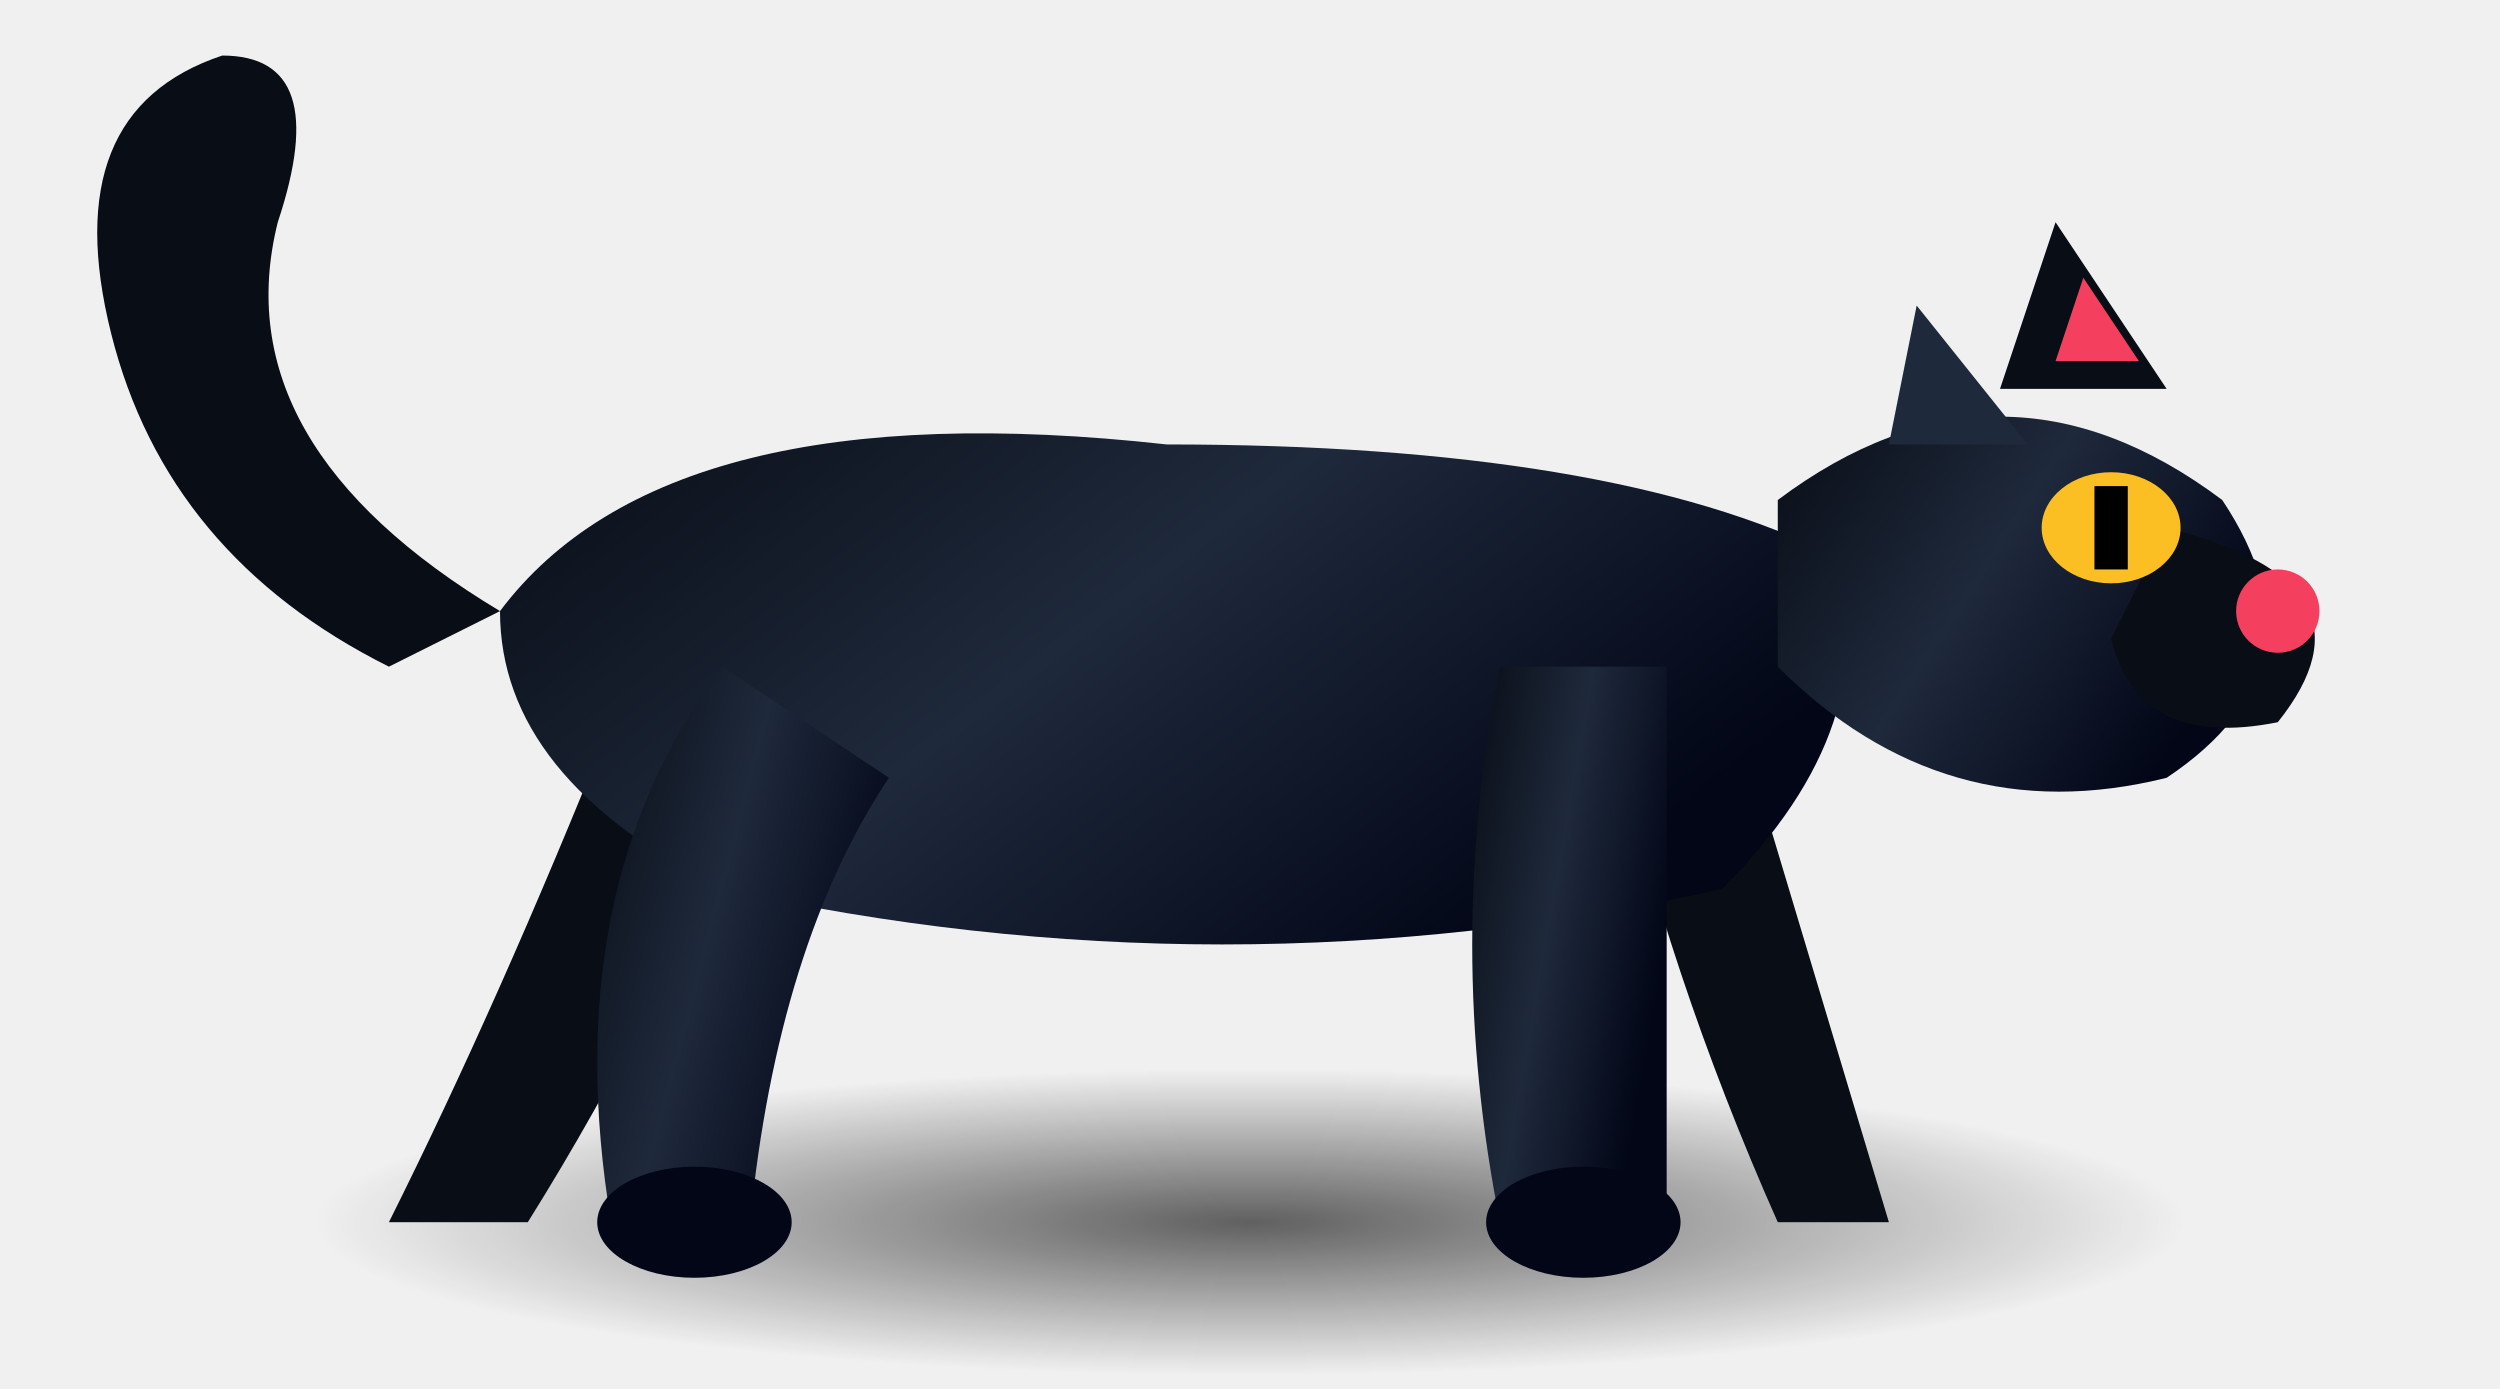
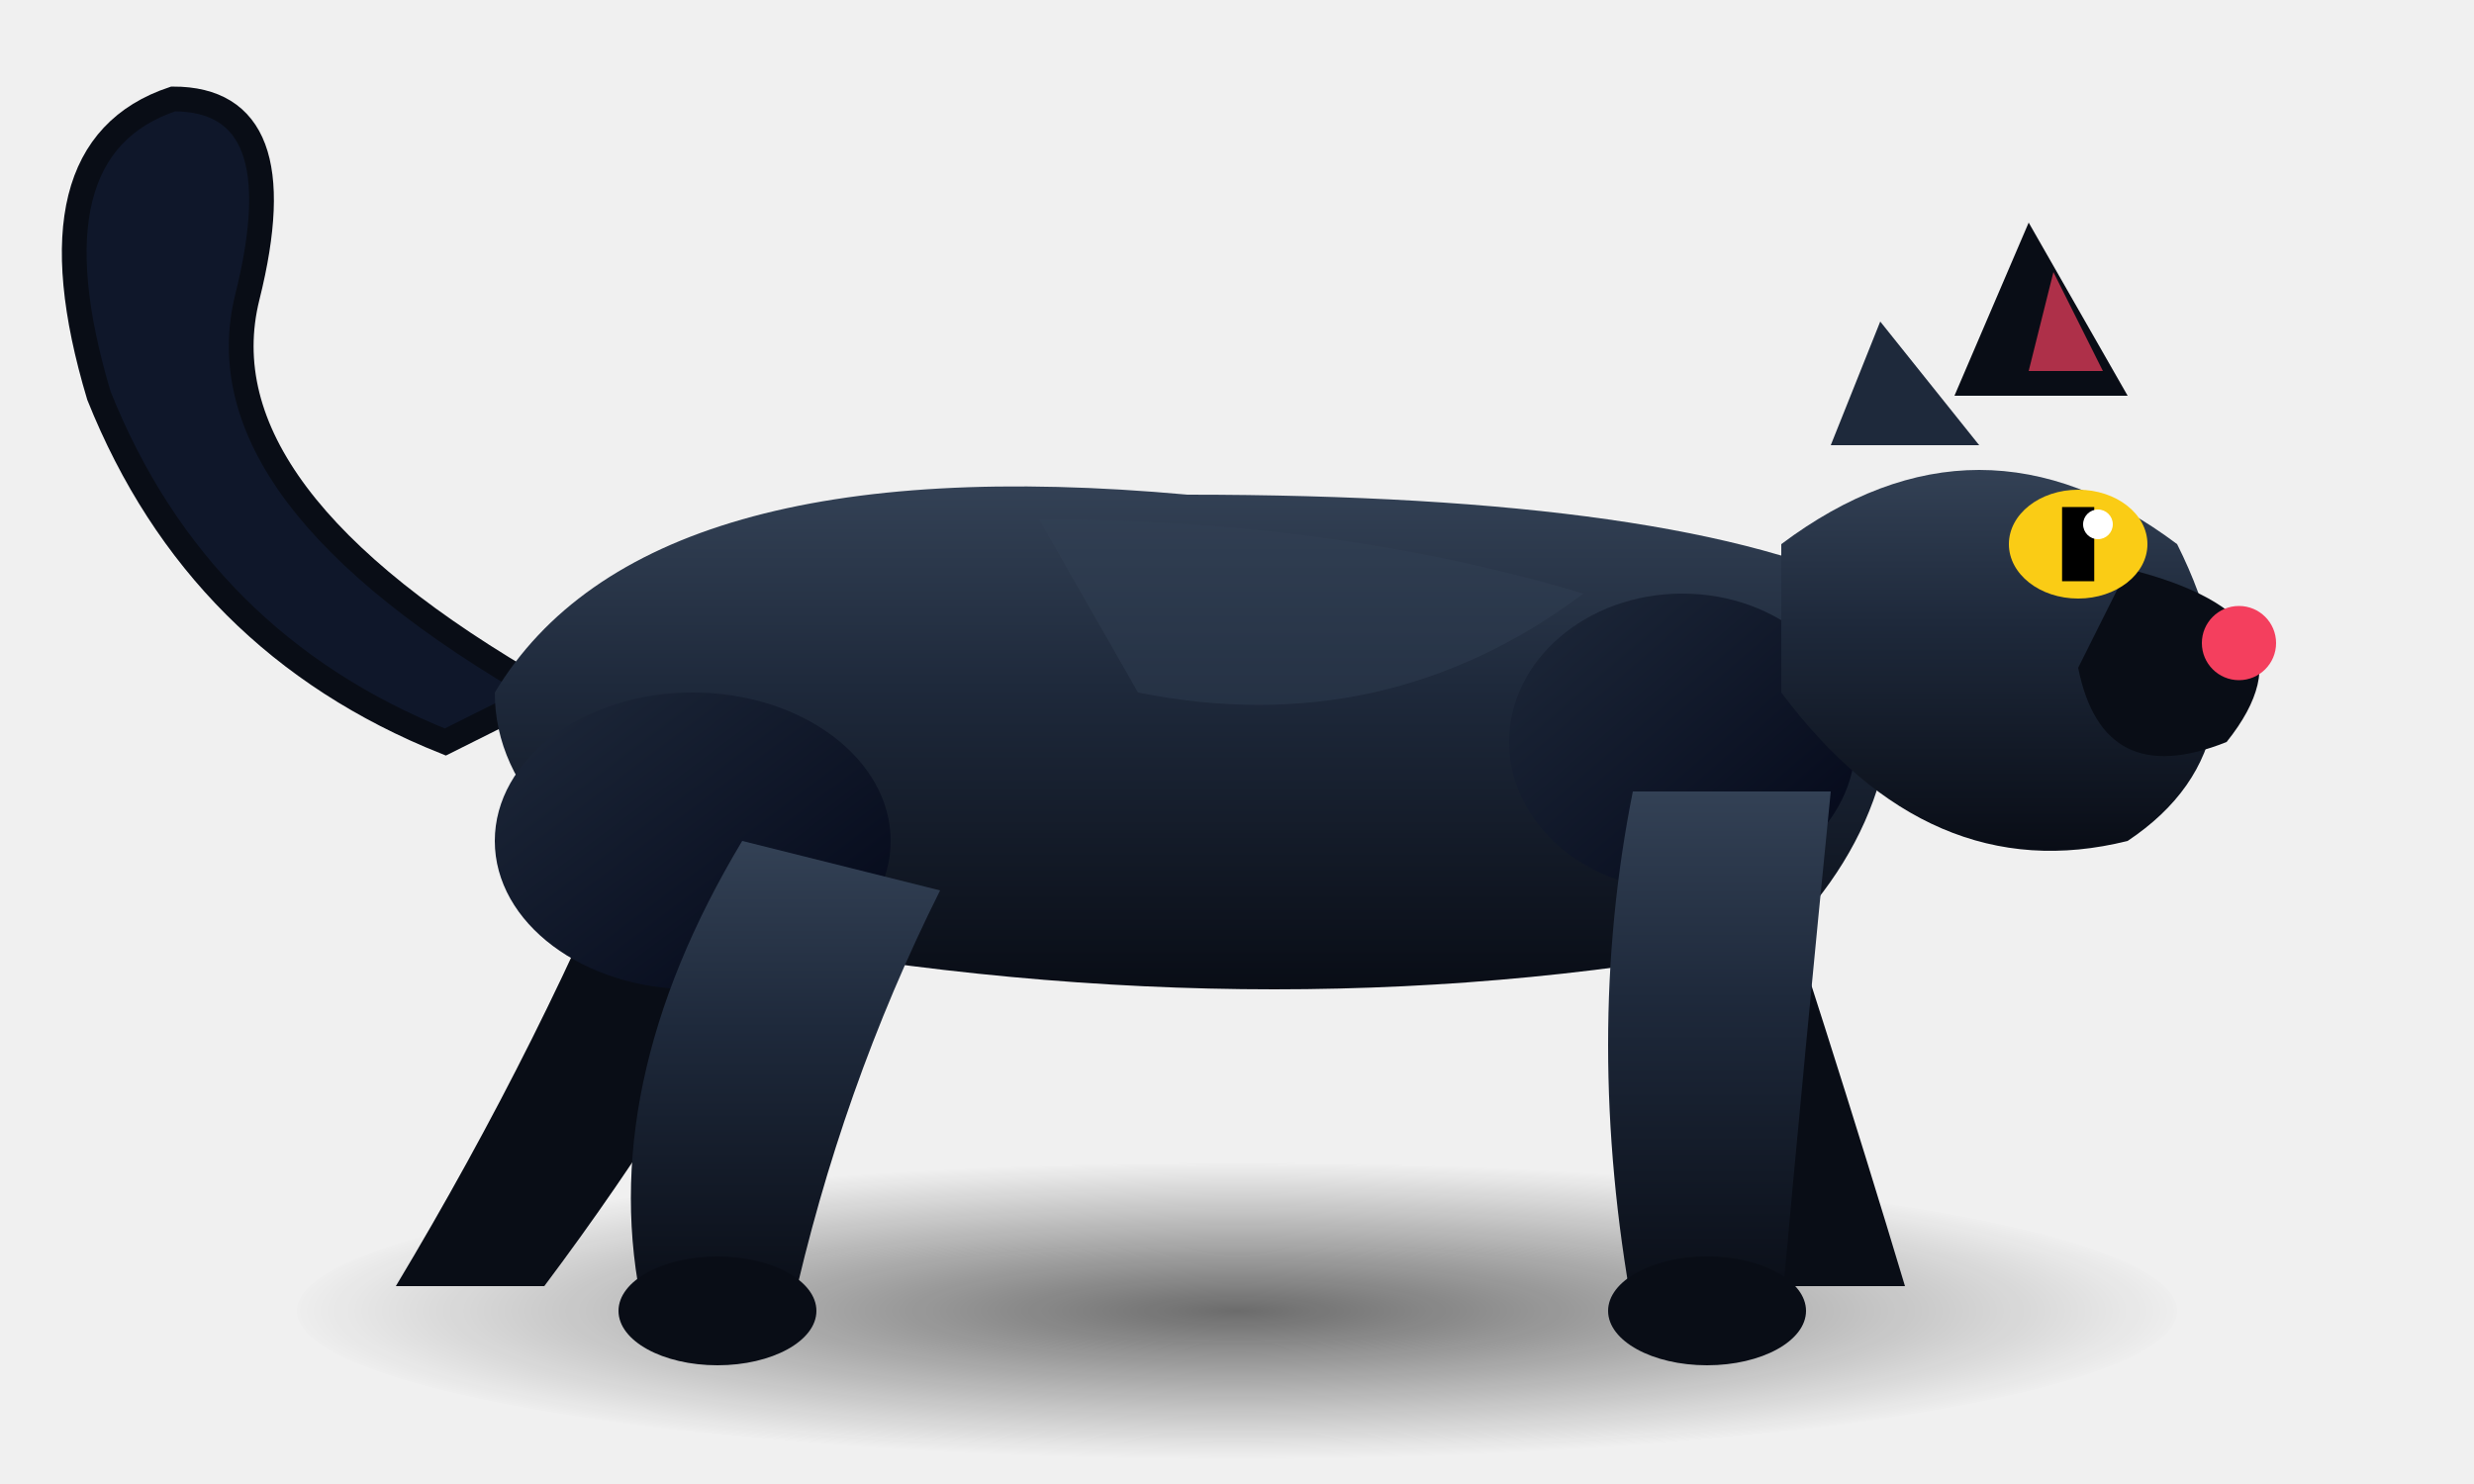
- <svg xmlns="http://www.w3.org/2000/svg" viewBox="0 0 90 50" width="90" height="50">
+ <svg xmlns="http://www.w3.org/2000/svg" viewBox="0 0 100 60" width="100" height="60">
  <defs>
    <radialGradient id="sombraPantera" cx="50%" cy="50%" r="50%">
-       <stop offset="0%" stop-color="#000000" stop-opacity="0.6" />
+       <stop offset="0%" stop-color="#000000" stop-opacity="0.55" />
      <stop offset="100%" stop-color="#000000" stop-opacity="0" />
    </radialGradient>
-     <linearGradient id="peloPele" x1="0%" y1="0%" x2="100%" y2="50%">
-       <stop offset="0%" stop-color="#090d16" />
-       <stop offset="50%" stop-color="#1e293b" />
+     <linearGradient id="peloDorsal" x1="0%" y1="0%" x2="0%" y2="100%">
+       <stop offset="0%" stop-color="#334155" />
+       <stop offset="40%" stop-color="#1e293b" />
+       <stop offset="100%" stop-color="#090d16" />
+     </linearGradient>
+     <linearGradient id="musculoFlanco" x1="0%" y1="0%" x2="100%" y2="100%">
+       <stop offset="0%" stop-color="#1e293b" />
      <stop offset="100%" stop-color="#020617" />
    </linearGradient>
  </defs>
-   <ellipse cx="45" cy="44" rx="34" ry="5.5" fill="url(#sombraPantera)" />
-   <path d="M22,26 Q18,36 14,44 L19,44 Q24,36 27,28 Z" fill="#090d16" />
-   <path d="M58,26 Q60,35 64,44 L68,44 Q65,34 62,24 Z" fill="#090d16" />
-   <path d="M14,24 Q6,20 4,12 Q2,4 8,2 Q12,2 10,8 Q8,16 18,22 Z" fill="#090d16" />
-   <path d="M18,22 Q24,14 42,16 Q58,16 66,20 Q68,26 62,32 Q44,36 26,32 Q18,28 18,22 Z" fill="url(#peloPele)" />
-   <path d="M26,24 Q20,32 22,44 L27,44 Q28,34 32,28 Z" fill="url(#peloPele)" />
-   <ellipse cx="25" cy="44" rx="3.5" ry="2" fill="#020617" />
-   <path d="M54,24 Q52,34 54,44 L60,44 Q60,34 60,24 Z" fill="url(#peloPele)" />
-   <ellipse cx="57" cy="44" rx="3.5" ry="2" fill="#020617" />
-   <path d="M64,18 Q72,12 80,18 Q84,24 78,28 Q70,30 64,24 Z" fill="url(#peloPele)" />
-   <path d="M78,19 Q86,21 82,26 Q77,27 76,23 Z" fill="#090d16" />
-   <circle cx="82" cy="22" r="1.5" fill="#f43f5e" />
-   <polygon points="72,14 74,8 78,14" fill="#090d16" />
-   <polygon points="74,13 75,10 77,13" fill="#f43f5e" />
-   <polygon points="68,16 69,11 73,16" fill="#1e293b" />
-   <ellipse cx="76" cy="19" rx="2.5" ry="2" fill="#fbbf24" />
-   <line x1="76" y1="17.5" x2="76" y2="20.5" stroke="#000000" stroke-width="1.2" />
+   <ellipse cx="50" cy="53" rx="38" ry="6" fill="url(#sombraPantera)" />
+   <path d="M26,32 Q22,42 16,52 L22,52 Q28,44 32,36 Z" fill="#090d16" />
+   <path d="M64,30 Q68,40 72,52 L77,52 Q74,42 70,30 Z" fill="#090d16" />
+   <path d="M18,30 Q8,26 4,16 Q1,6 7,4 Q12,4 10,12 Q8,20 22,28 Z" fill="#0f172a" stroke="#090d16" stroke-width="1" />
+   <path d="M20,28 Q26,18 48,20 Q68,20 76,24 Q78,32 72,38 Q52,42 30,38 Q20,34 20,28 Z" fill="url(#peloDorsal)" />
+   <path d="M42,21 Q54,21 64,24 Q56,30 46,28 Z" fill="#334155" opacity="0.4" />
+   <ellipse cx="28" cy="34" rx="8" ry="6" fill="url(#musculoFlanco)" />
+   <path d="M30,34 Q24,44 26,53 L32,53 Q34,44 38,36 Z" fill="url(#peloDorsal)" />
+   <ellipse cx="29" cy="53" rx="4" ry="2.2" fill="#090d16" />
+   <ellipse cx="68" cy="30" rx="7" ry="6" fill="url(#musculoFlanco)" />
+   <path d="M66,32 Q64,42 66,53 L72,53 Q73,42 74,32 Z" fill="url(#peloDorsal)" />
+   <ellipse cx="69" cy="53" rx="4" ry="2.2" fill="#090d16" />
+   <path d="M72,22 Q80,16 88,22 Q92,30 86,34 Q78,36 72,28 Z" fill="url(#peloDorsal)" />
+   <path d="M86,23 Q94,25 90,30 Q85,32 84,27 Z" fill="#090d16" />
+   <circle cx="90.5" cy="26" r="1.5" fill="#f43f5e" />
+   <polygon points="79,16 82,9 86,16" fill="#090d16" />
+   <polygon points="82,15 83,11 85,15" fill="#f43f5e" opacity="0.7" />
+   <polygon points="74,18 76,13 80,18" fill="#1e293b" />
+   <ellipse cx="84" cy="22" rx="2.8" ry="2.2" fill="#facc15" />
+   <line x1="84" y1="20.5" x2="84" y2="23.5" stroke="#000000" stroke-width="1.3" />
+   <circle cx="84.8" cy="21.2" r="0.6" fill="#ffffff" />
</svg>
